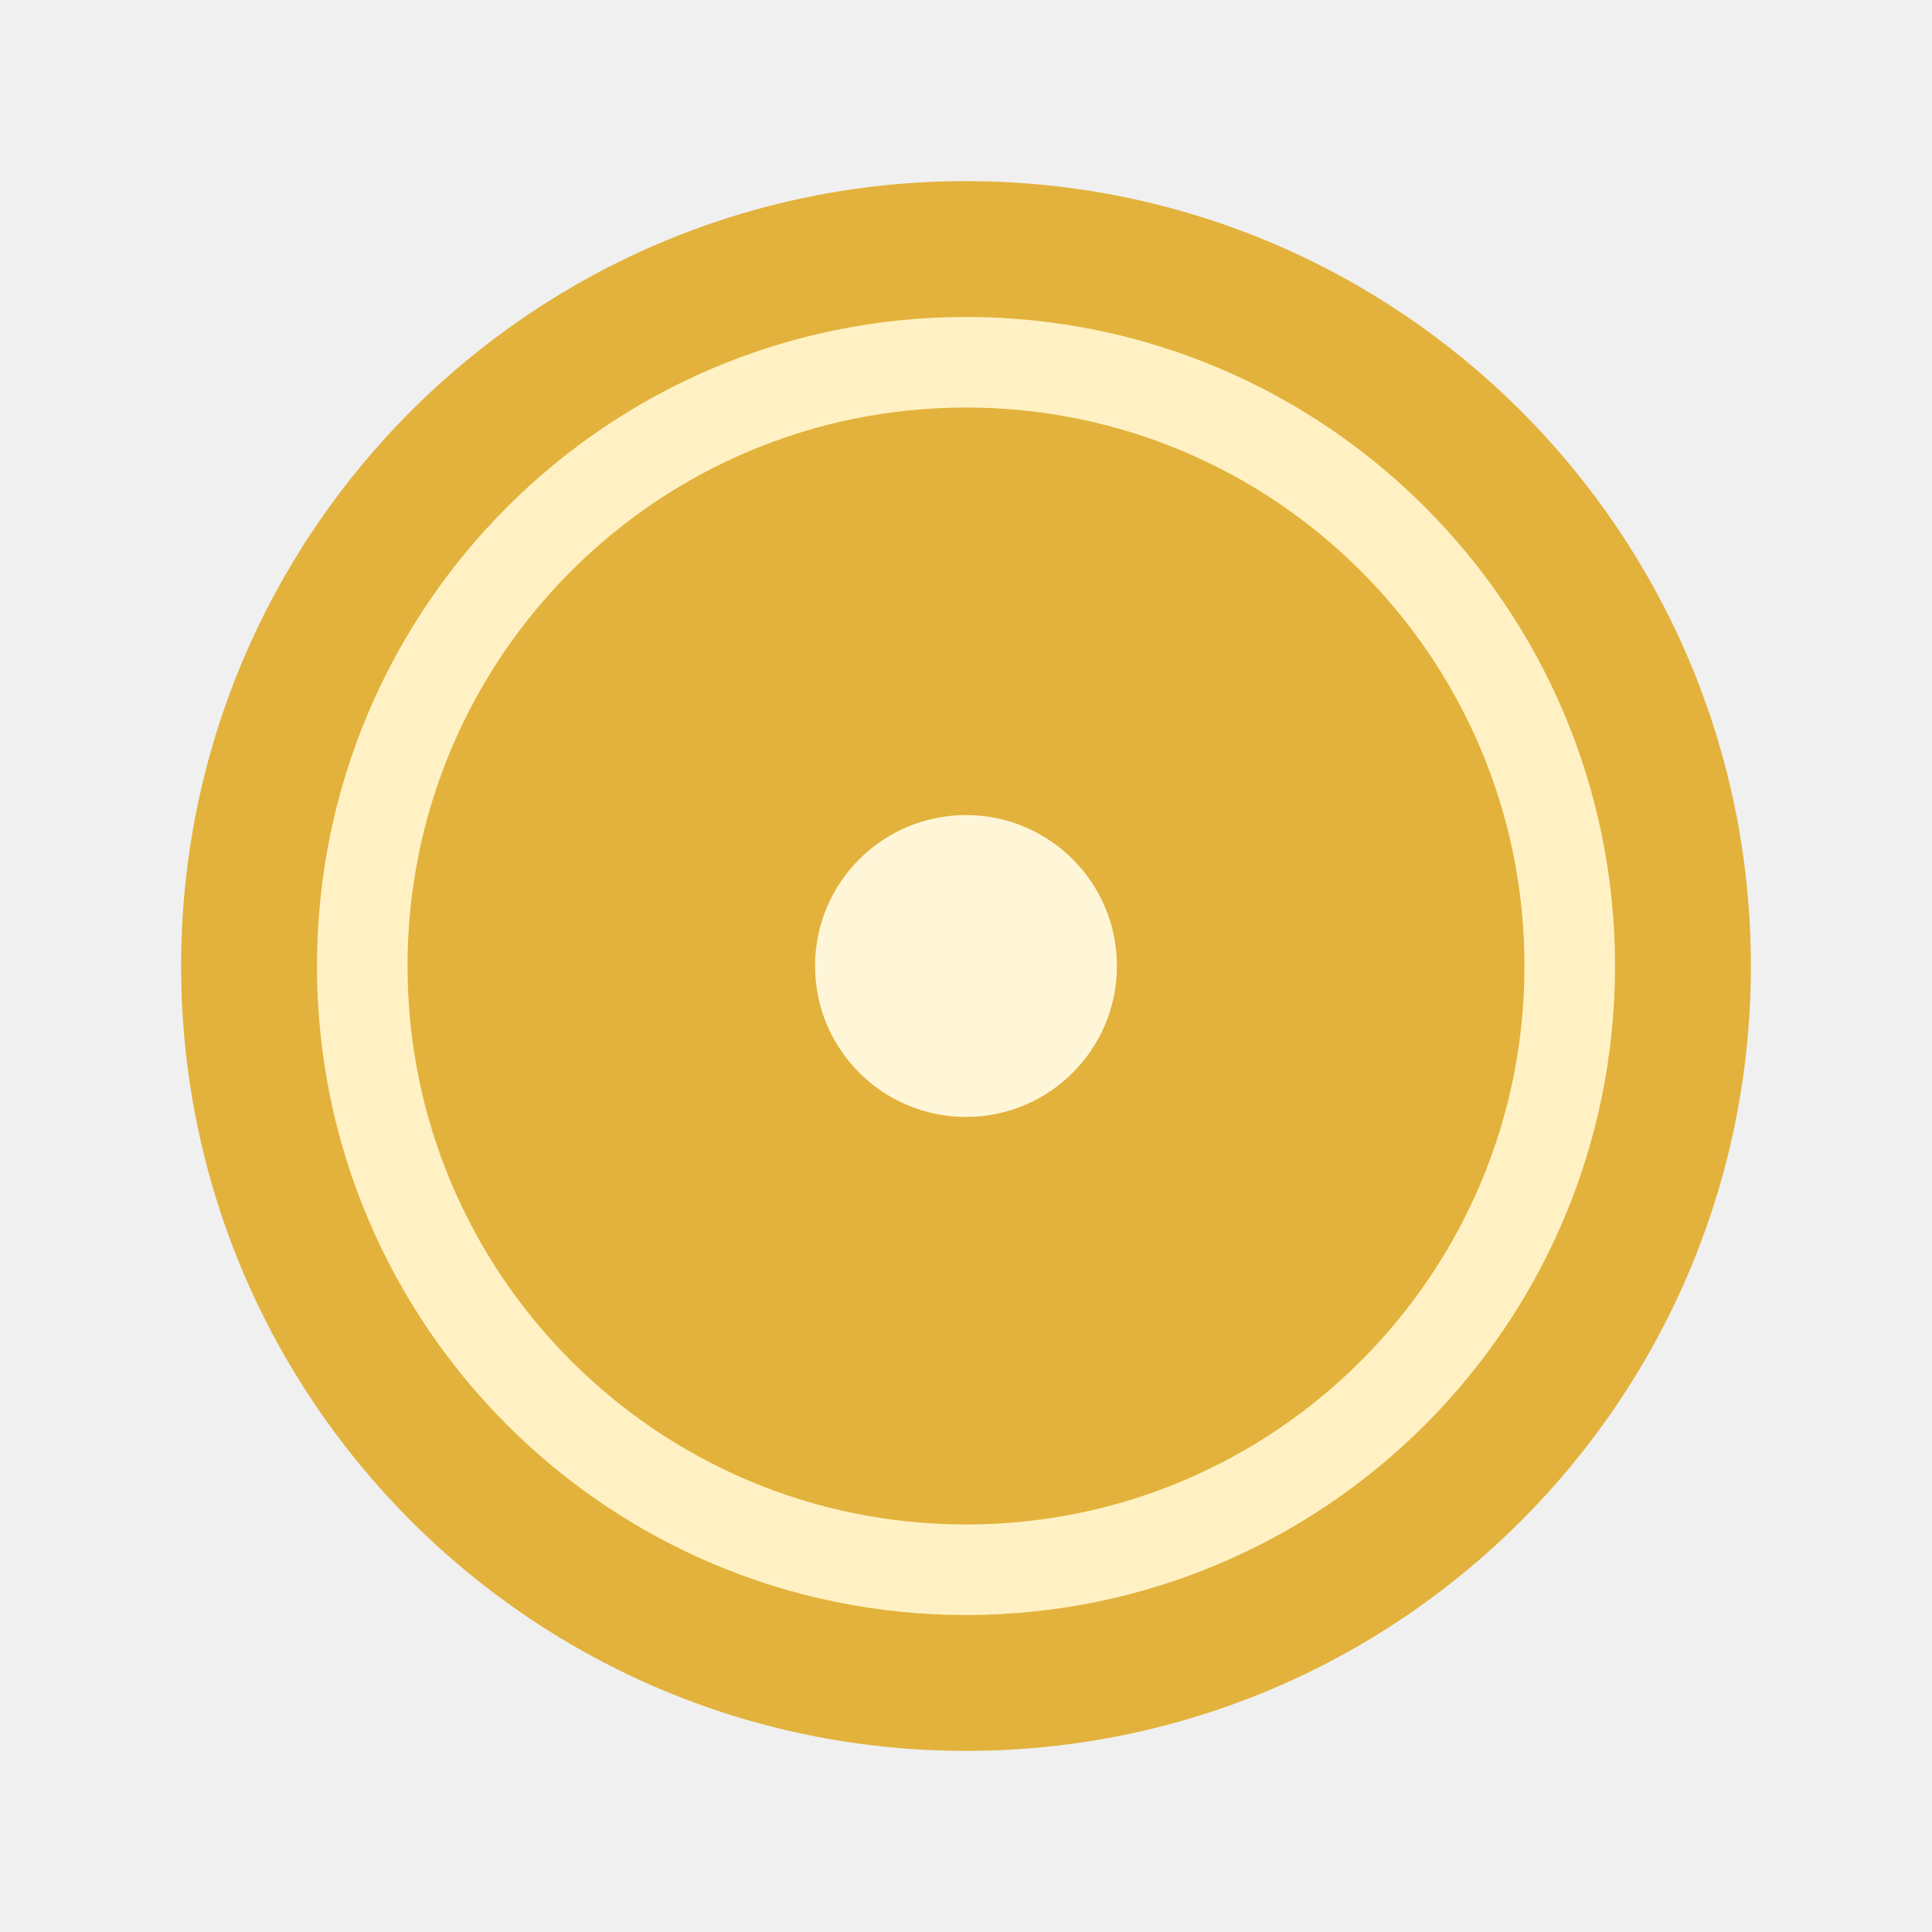
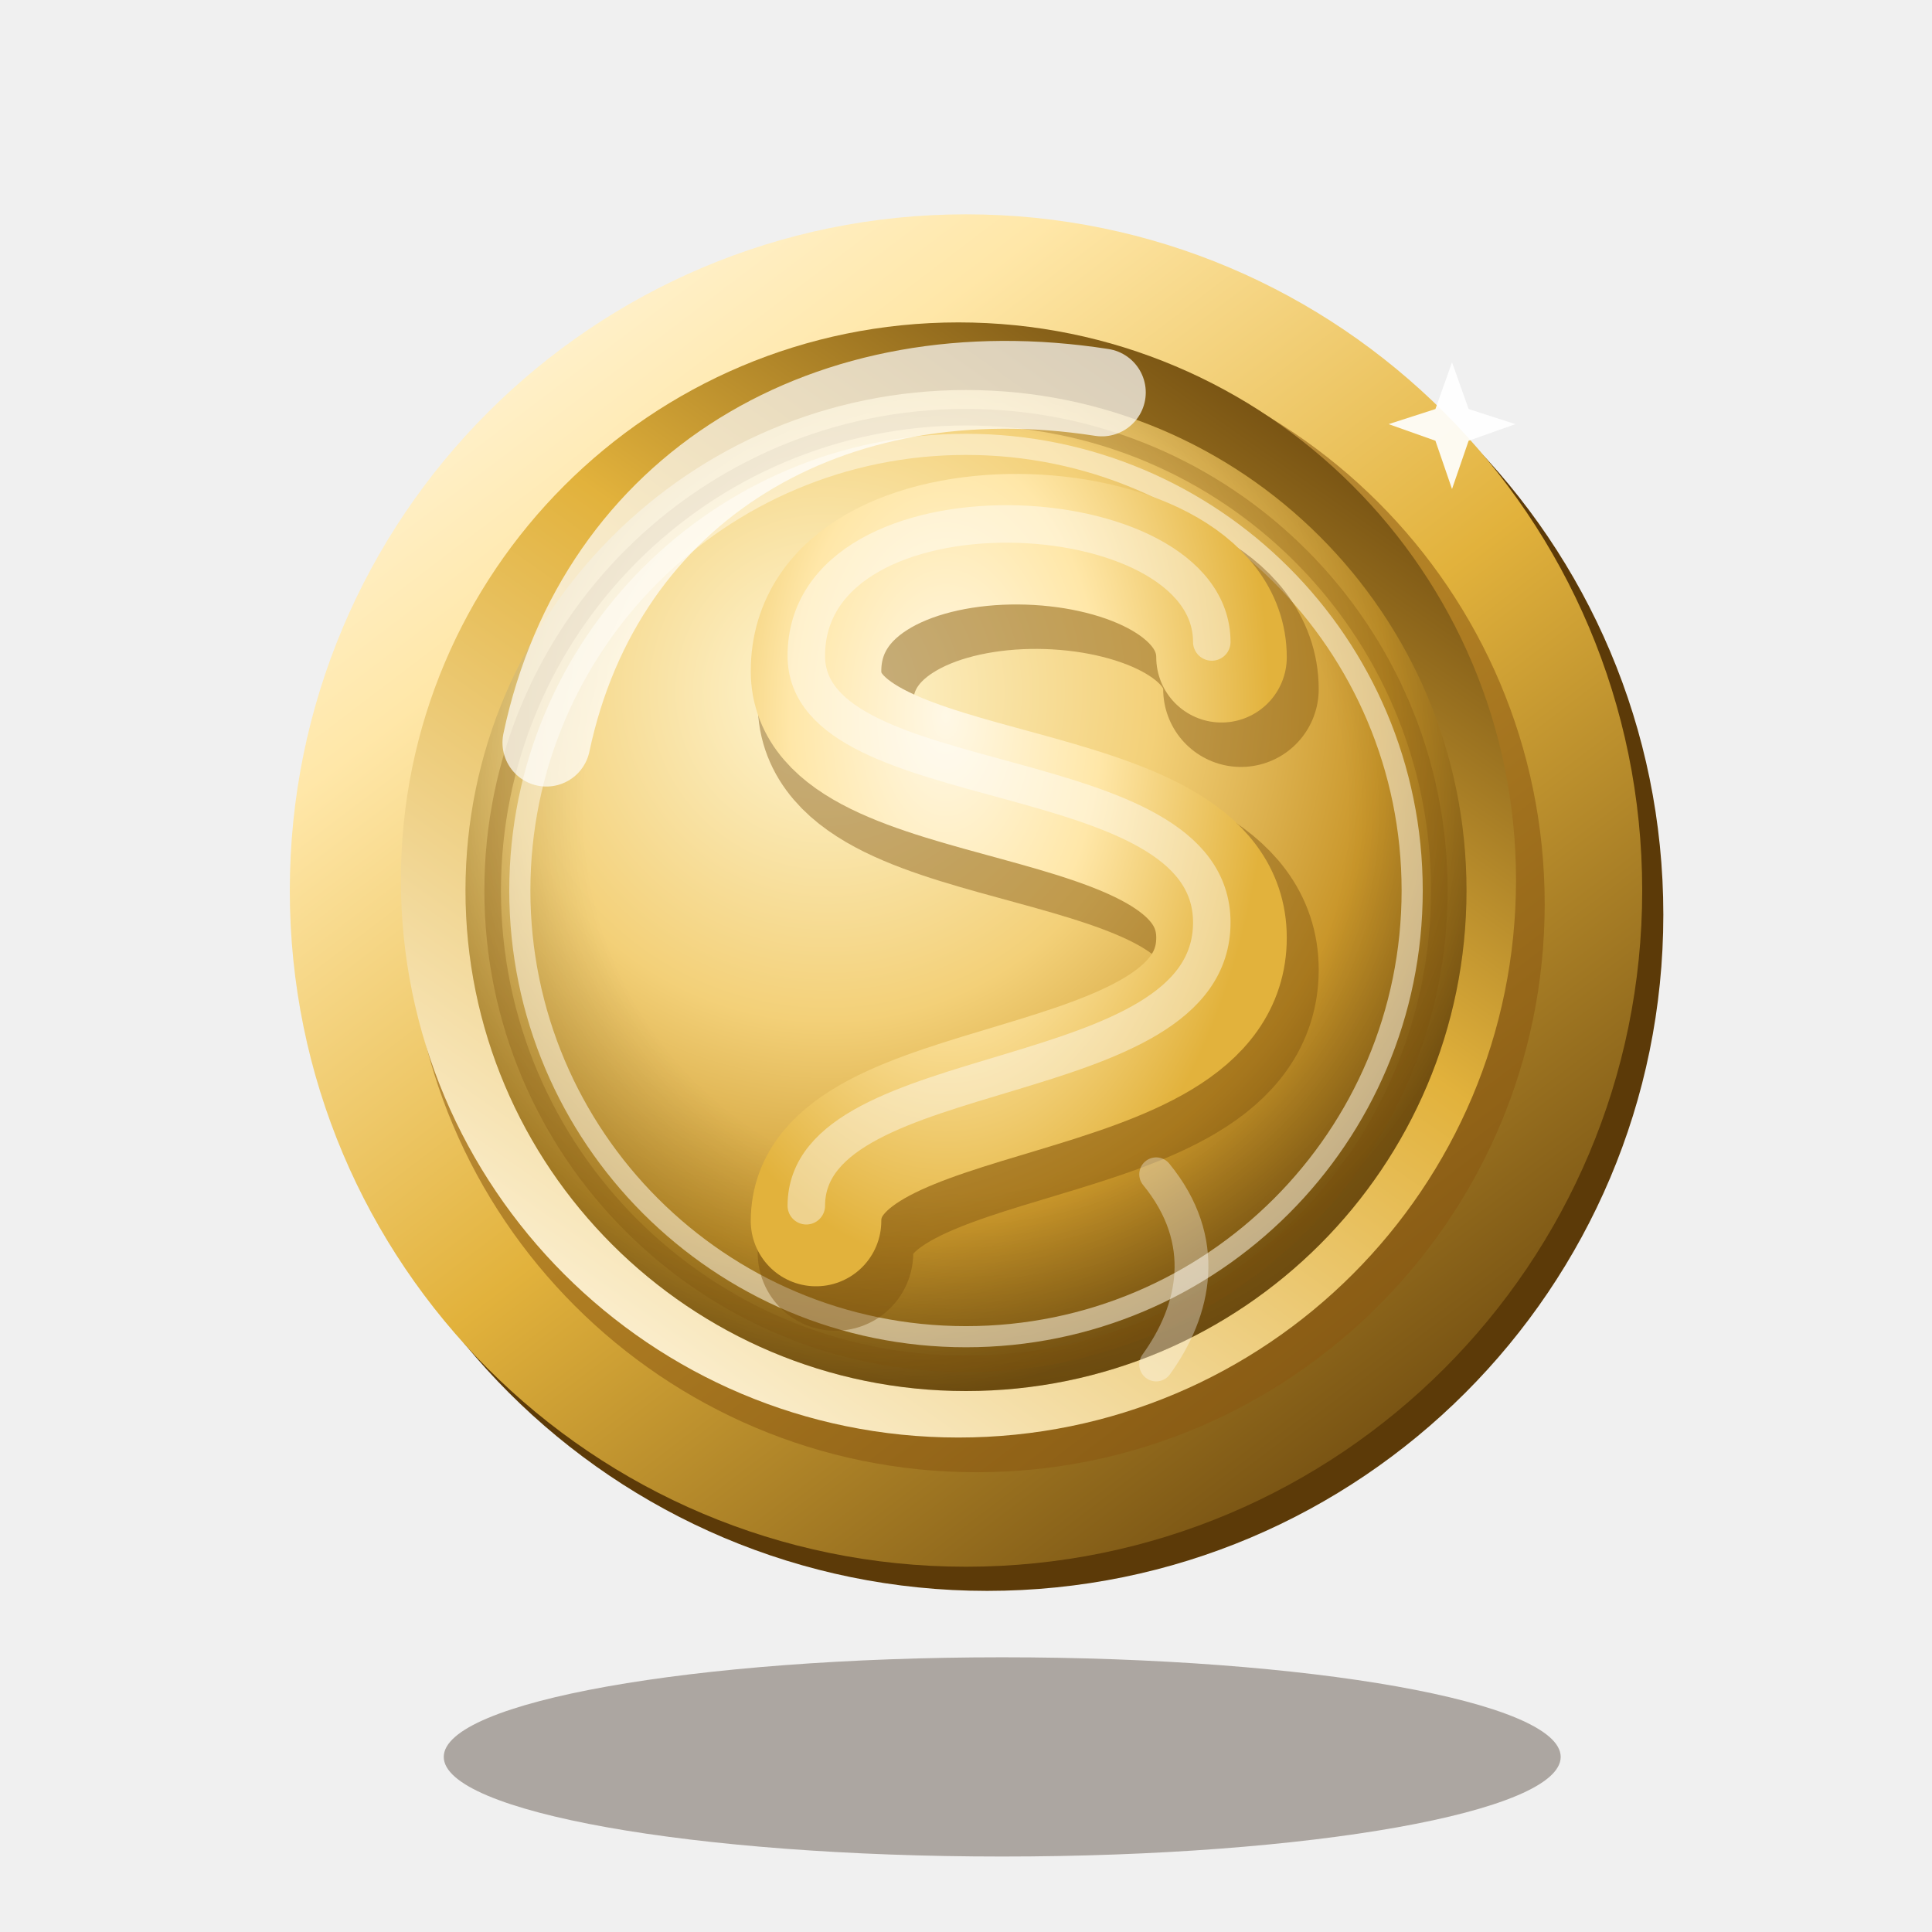
<svg xmlns="http://www.w3.org/2000/svg" viewBox="0 0 64 64">
-   <circle cx="32" cy="32" r="26" fill="#e2b23c" />
-   <circle cx="32" cy="32" r="20" fill="none" stroke="#fff1c4" stroke-width="3" />
-   <circle cx="32" cy="32" r="5" fill="#fff6d8" />
+   <defs>
+     <radialGradient id="face-oros" cx="36%" cy="30%" r="72%">
+       <stop offset="0%" stop-color="#fff6d4" />
+       <stop offset="46%" stop-color="#f3d078" />
+       <stop offset="78%" stop-color="#c9962a" />
+       <stop offset="100%" stop-color="#8d6214" />
+     </radialGradient>
+     <linearGradient id="rim-oros" x1="12%" y1="0%" x2="88%" y2="100%">
+       <stop offset="0%" stop-color="#fff8e6" />
+       <stop offset="22%" stop-color="#ffe7a8" />
+       <stop offset="52%" stop-color="#e2b23c" />
+       <stop offset="100%" stop-color="#5c3a08" />
+     </linearGradient>
+     <linearGradient id="groove-oros" x1="85%" y1="0%" x2="15%" y2="100%">
+       <stop offset="0%" stop-color="#5c3a08" />
+       <stop offset="42%" stop-color="#e2b23c" />
+       <stop offset="100%" stop-color="#fff8e6" />
+     </linearGradient>
+     <radialGradient id="letter-oros" cx="32%" cy="26%" r="80%">
+       <stop offset="0%" stop-color="#fff8e6" />
+       <stop offset="48%" stop-color="#ffe7a8" />
+       <stop offset="100%" stop-color="#e2b23c" />
+     </radialGradient>
+     <radialGradient id="well-oros" cx="50%" cy="42%" r="62%">
+       <stop offset="62%" stop-color="#000" stop-opacity="0" />
+       <stop offset="100%" stop-color="#000" stop-opacity=".28" />
+     </radialGradient>
+   </defs>
+   <ellipse cx="33.2" cy="58.2" rx="18.5" ry="3.3" fill="#2a1808" opacity=".34" />
+   <g>
+     <circle cx="32.70" cy="30.30" r="22.40" fill="#5c3a08" />
+     <circle cx="32.00" cy="29.50" r="22.40" fill="url(#rim-oros)" />
+     <circle cx="32.35" cy="29.95" r="18.82" fill="#8a5810" opacity=".55" />
+     <circle cx="31.75" cy="29.15" r="18.47" fill="url(#groove-oros)" />
+     <circle cx="32.00" cy="29.50" r="16.58" fill="url(#face-oros)" />
+     <circle cx="32.00" cy="29.50" r="16.58" fill="url(#well-oros)" />
+     <circle cx="32.00" cy="29.50" r="14.78" fill="none" stroke="#fff8e6" stroke-width=".7" opacity=".55" />
+     <circle cx="32.00" cy="29.50" r="15.68" fill="none" stroke="#7a4e0c" stroke-width=".55" opacity=".28" />
+     <g transform="translate(32.00 29.50) scale(0.920)" fill="none" stroke-linecap="round" stroke-linejoin="round">
+       <path d="M9.2-8.4c0-5.4-14.6-6.1-14.6.5-0 5.2 14.6 3.6 14.6 9.6 0 6.2-14.6 4.8-14.6 10.2" stroke="#7a4e0c" stroke-width="5.6" transform="translate(.7 1.15)" opacity=".42" />
+       <path d="M9.2-8.4c0-5.4-14.6-6.1-14.6.5-0 5.2 14.6 3.6 14.6 9.6 0 6.2-14.6 4.8-14.6 10.2" stroke="url(#letter-oros)" stroke-width="4.7" />
+       <path d="M9.2-8.4c0-5.4-14.6-6.1-14.6.5-0 5.2 14.6 3.6 14.6 9.6 0 6.2-14.6 4.8-14.6 10.2" stroke="#fff" stroke-width="1.35" transform="translate(-.35 -.55)" opacity=".42" />
+     </g>
+     <path d="M18.1 24.6c1.8-8.5 9.4-13.0 18.4-11.6" fill="none" stroke="#fff" stroke-width="2.91" stroke-linecap="round" opacity=".7" />
+     <path d="M38.3 38.9c1.8 2.2 1.3 4.5 0 6.3" fill="none" stroke="#fff" stroke-width="1.12" stroke-linecap="round" opacity=".35" />
+     <path d="M48.1 12.0l.55 1.55 1.55.5-1.55.55-.55 1.6-.55-1.6-1.55-.55 1.55-.5z" fill="#fff" opacity=".92" />
+   </g>
</svg>
